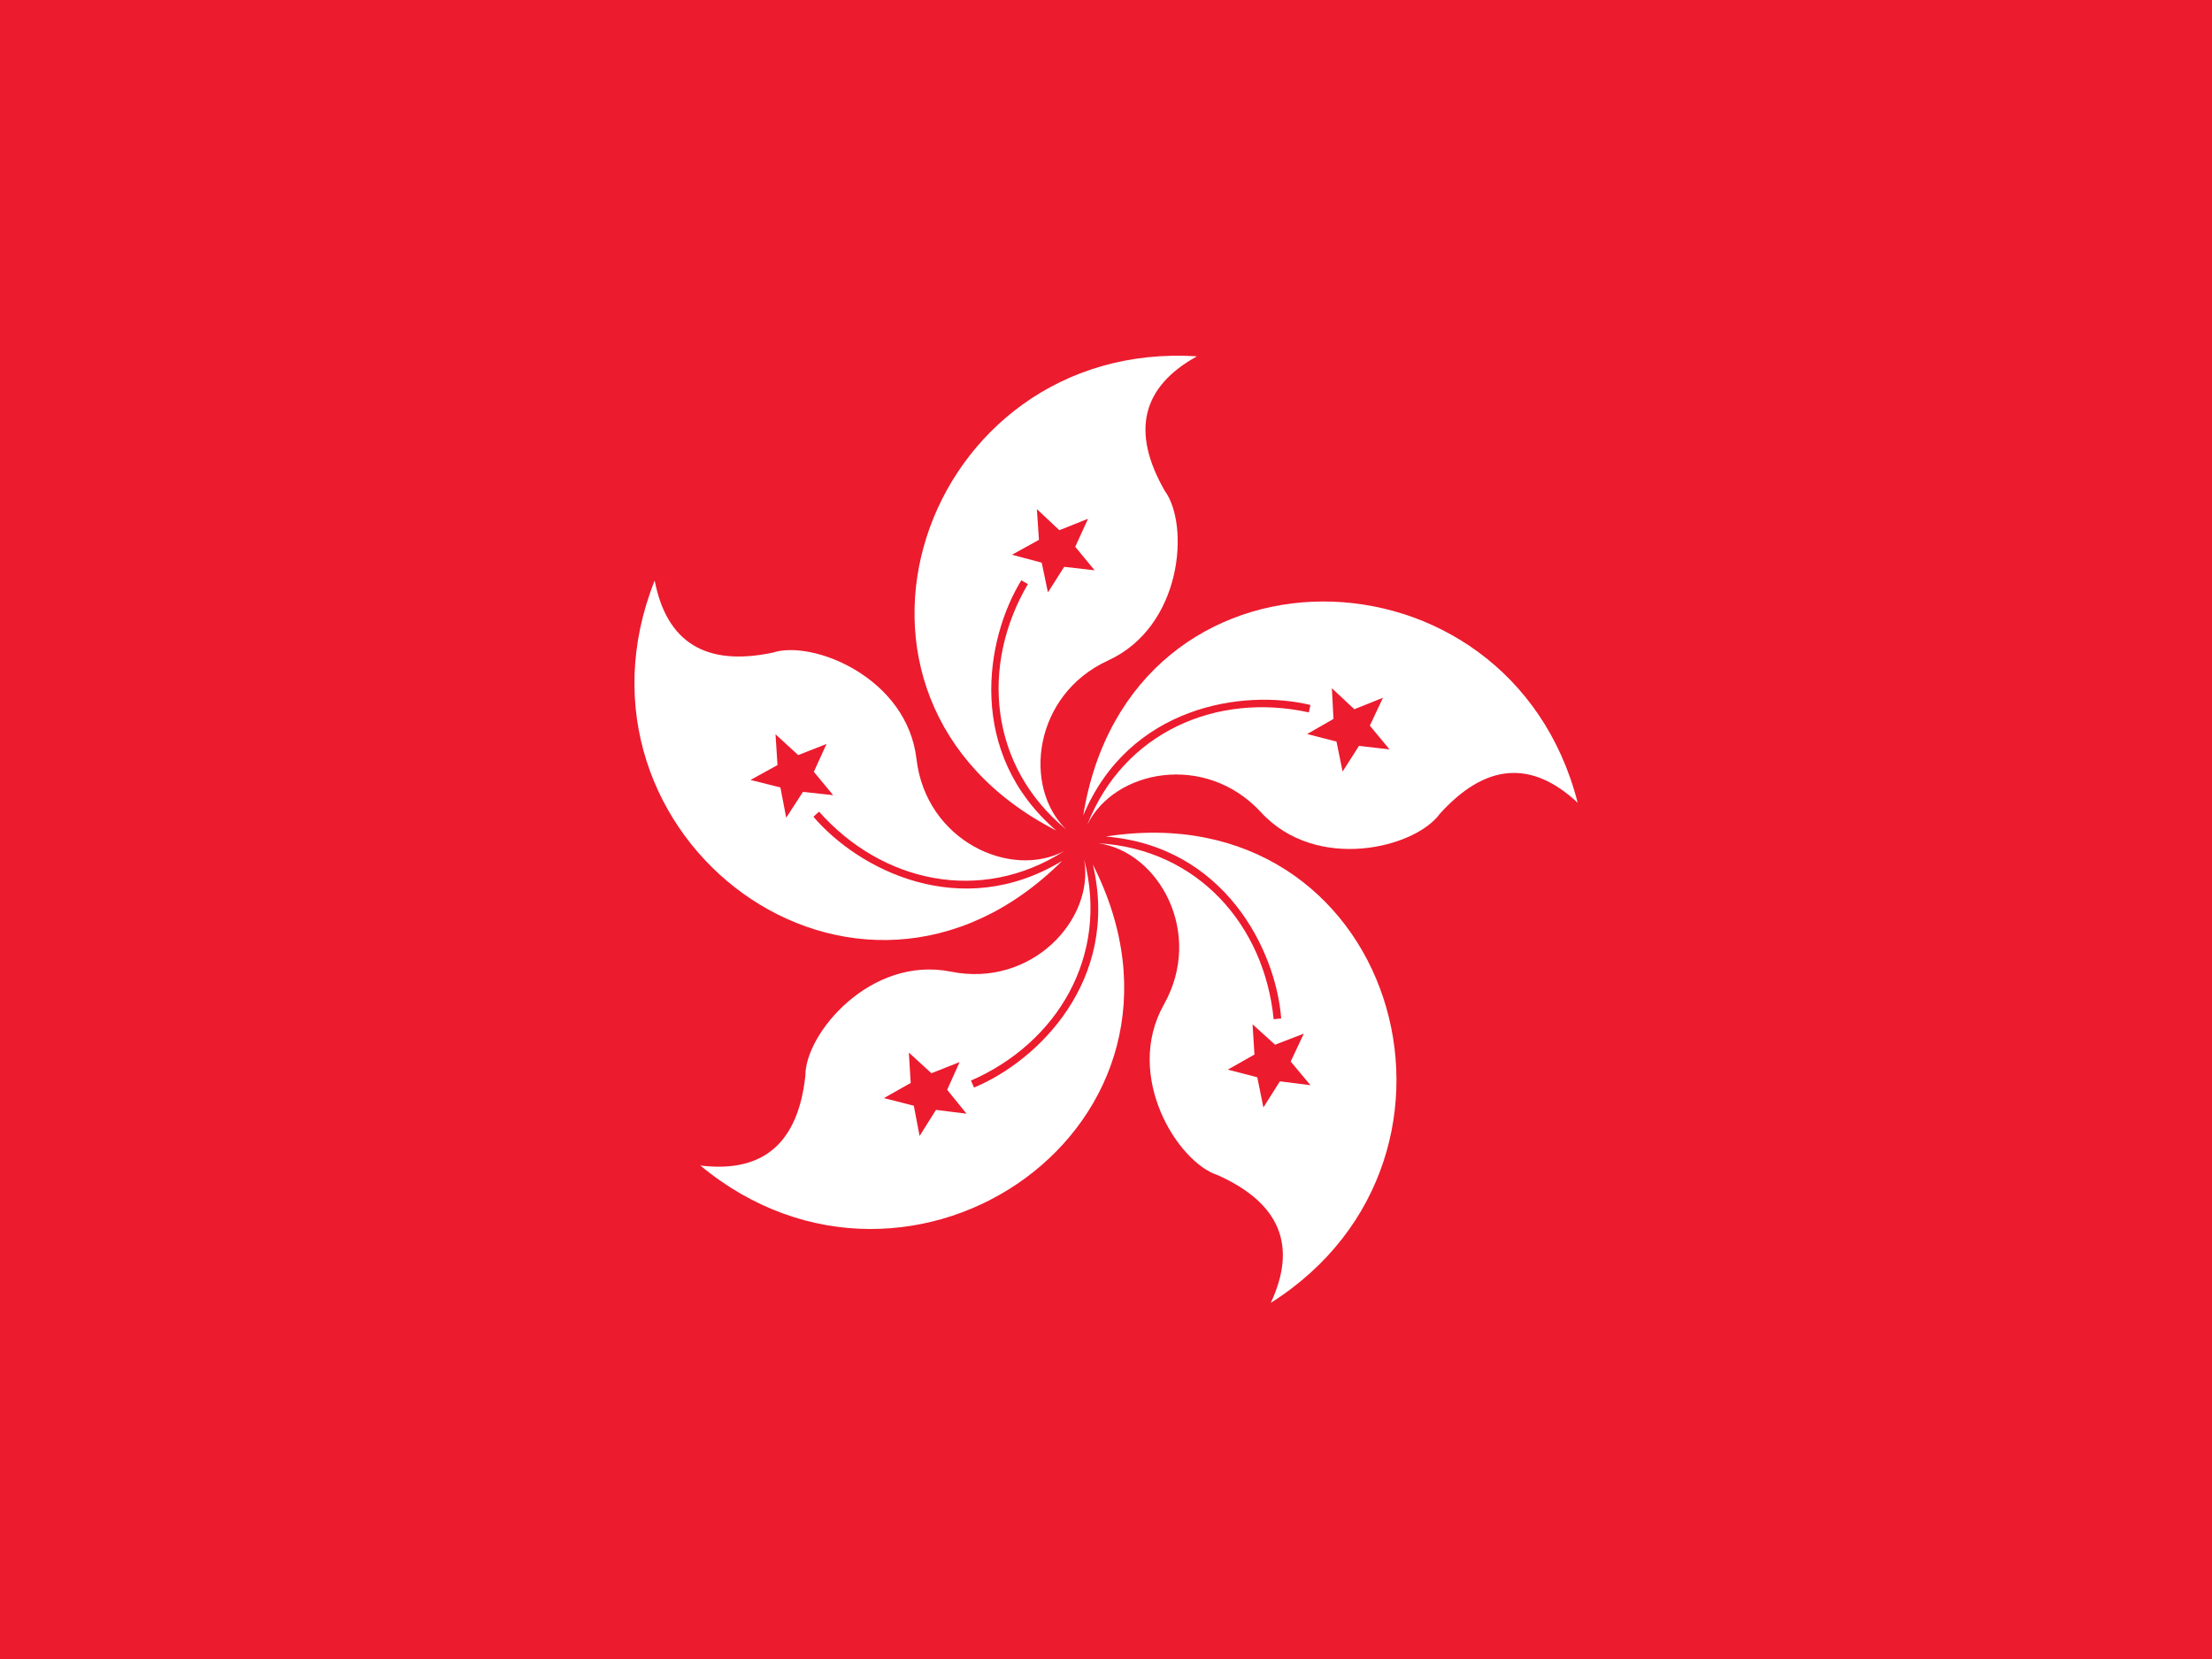
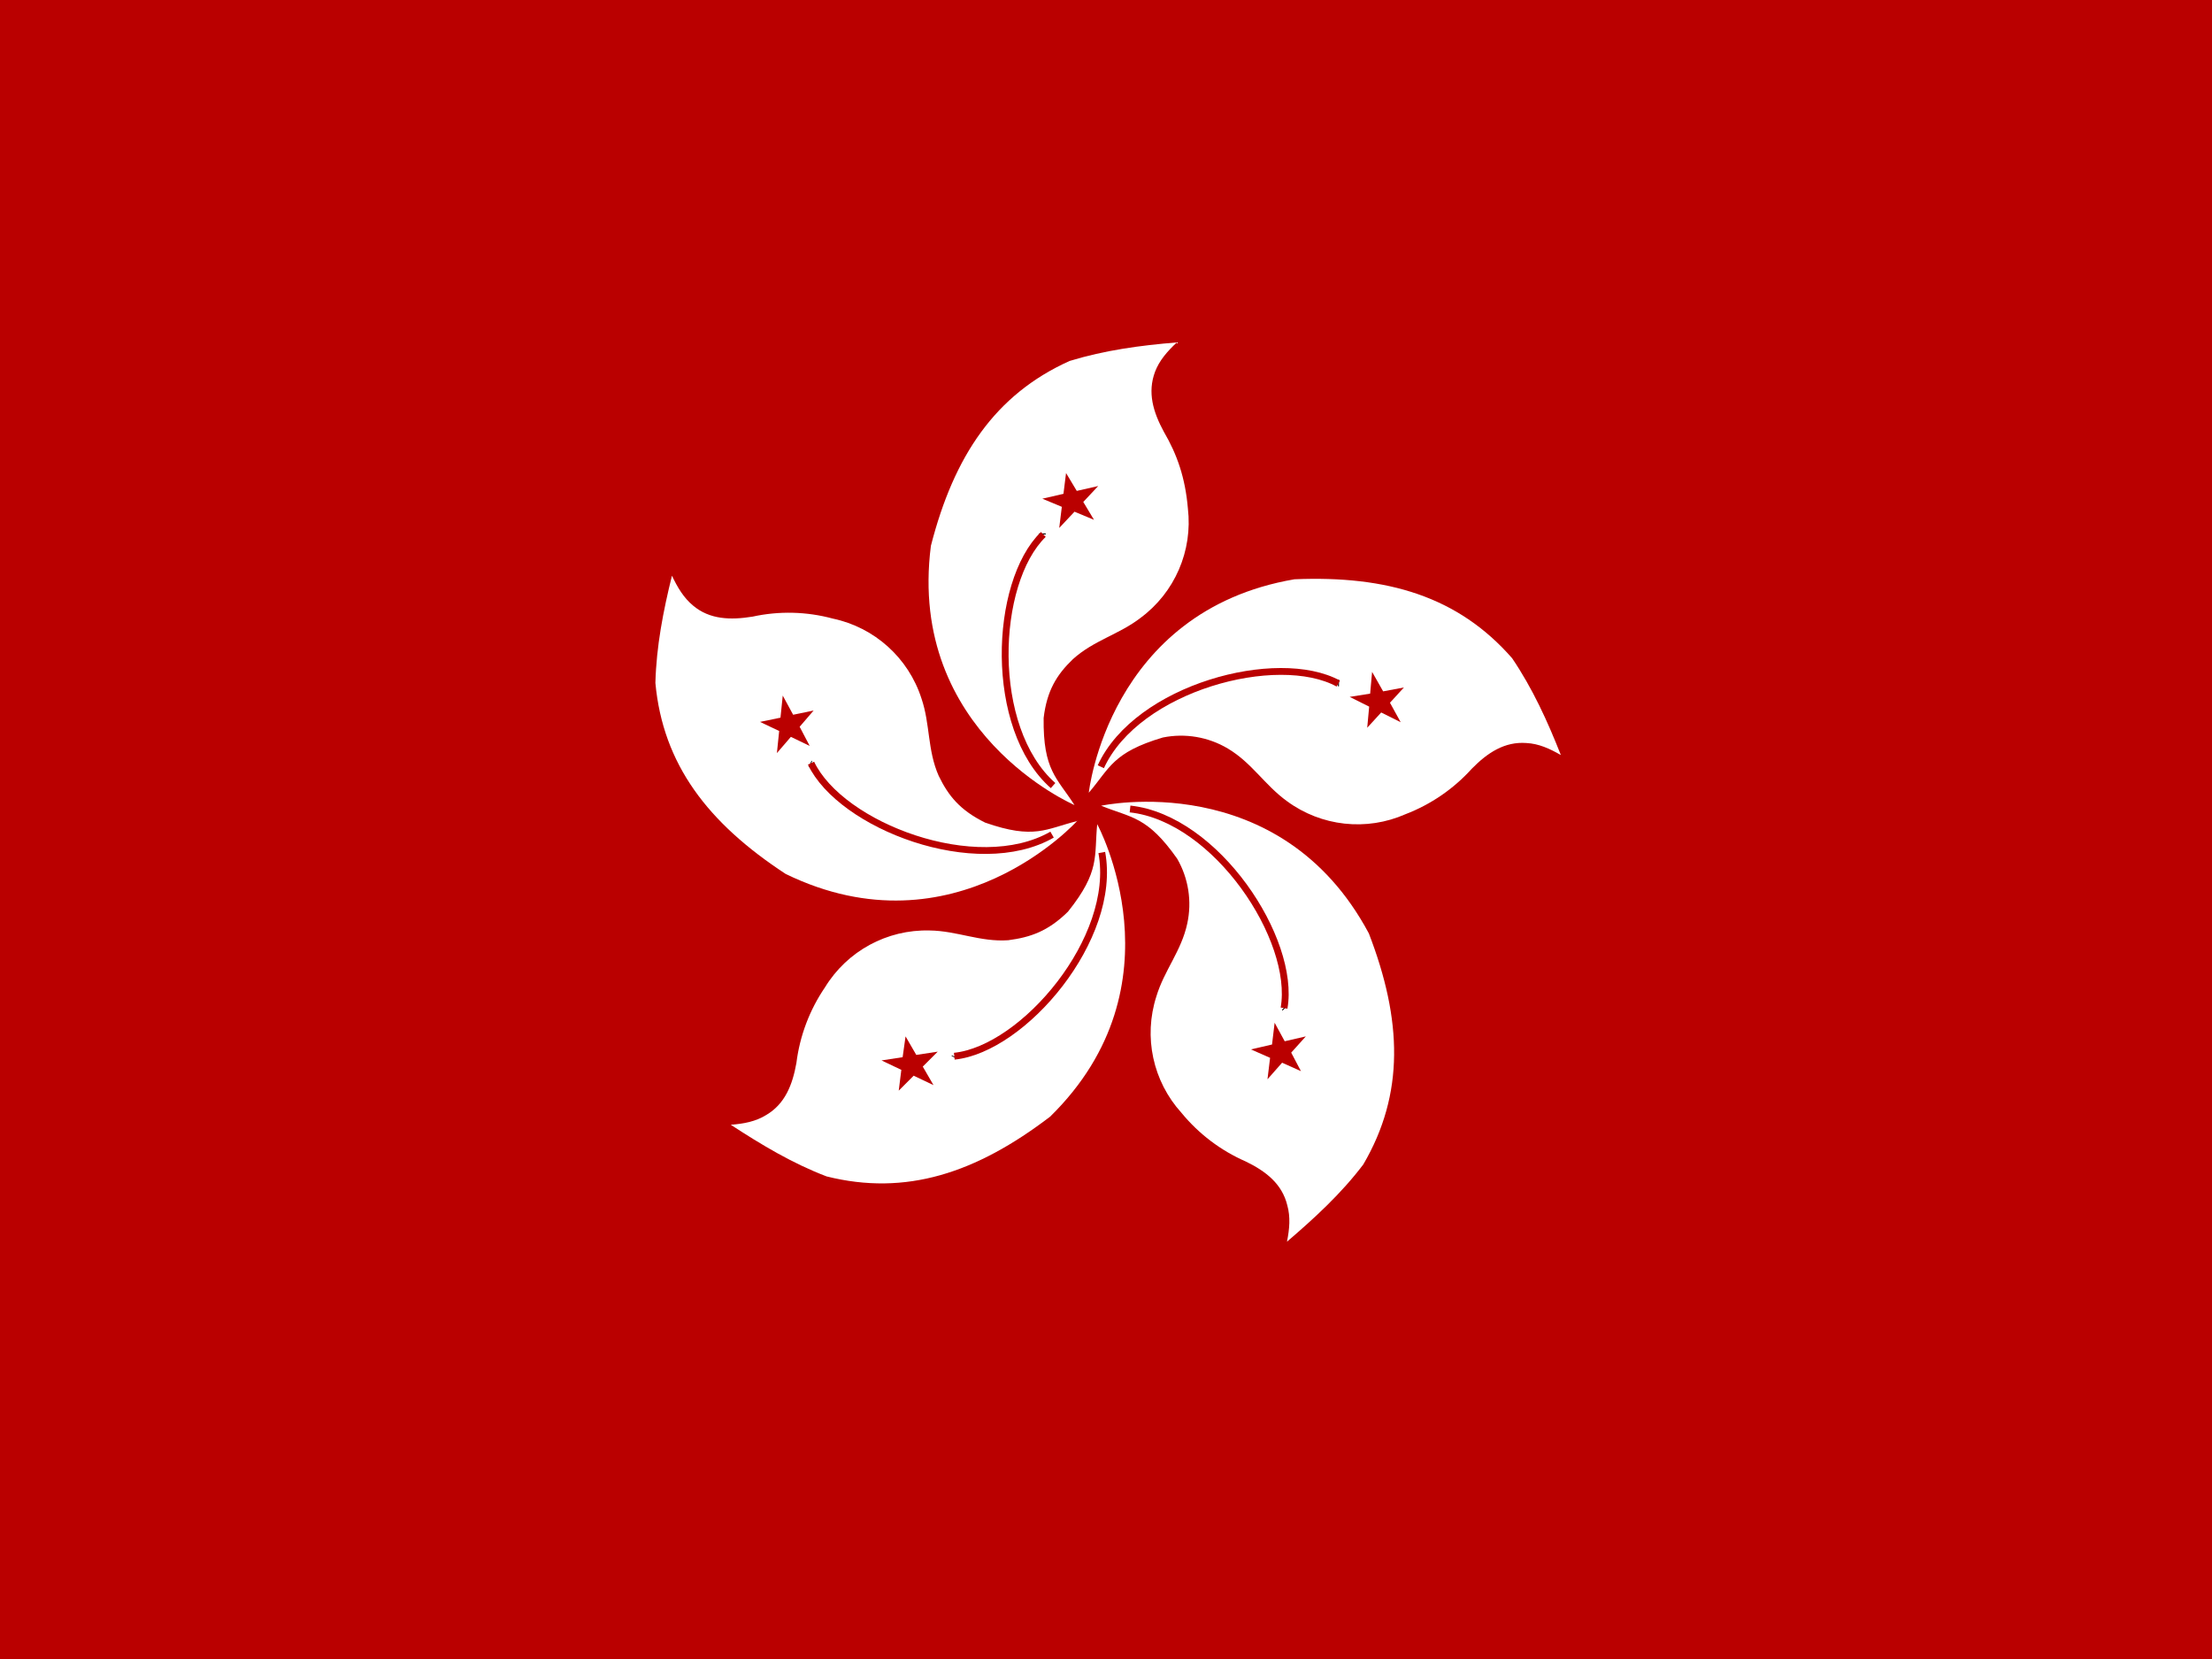
- <svg xmlns="http://www.w3.org/2000/svg" xmlns:xlink="http://www.w3.org/1999/xlink" id="flag-icons-hk" viewBox="0 0 640 480">
-   <path fill="#EC1B2E" d="M0 0h640v480H0" />
-   <path id="a" fill="#fff" d="M346.3 103.1C267 98 230.6 201.9 305.6 240.3c-26-22.4-20.6-55.3-10.1-72.4l1.9 1.1c-13.8 23.5-11.2 52.7 11.1 71-12.7-12.3-9.5-39 12.1-48.9s23.6-39.3 16.4-49.1q-14.7-25.6 9.3-38.9zM307.9 164l-4.7 7.4-1.8-8.6-8.6-2.3 7.8-4.3-.6-8.9 6.5 6.1 8.3-3.3-3.7 8.1 5.6 6.8z" />
-   <use xlink:href="#a" transform="rotate(72 312.5 243.5)" />
-   <use xlink:href="#a" transform="rotate(144 312.5 243.5)" />
-   <use xlink:href="#a" transform="rotate(216 312.5 243.5)" />
-   <use xlink:href="#a" transform="rotate(288 312.5 243.5)" />
+ <svg xmlns="http://www.w3.org/2000/svg" id="flag-icons-hk" viewBox="0 0 640 480">
+   <defs>
+     <clipPath id="hk-a">
+       <path fill-opacity=".7" d="M-89 0h682.6v512H-89z" />
+     </clipPath>
+   </defs>
+   <g clip-path="url(#hk-a)" transform="translate(83.5) scale(.94)">
+     <path fill="#ba0000" fill-rule="evenodd" d="M618 512h-731.4V0H618z" />
+     <path fill="#fff" fill-rule="evenodd" d="M241.9 247.8s-51.6-22.2-44.2-79.8c7.1-27.7 19.8-46.6 42.7-56.9 10.8-3.3 21.8-4.8 33-5.7-3 2.8-5.4 5.6-6.7 9-2.4 6.4-.6 12.4 2.7 18.5 4.1 7 6.6 14.2 7.4 23.6a36.6 36.6 0 0 1-14.6 33.7c-6.6 5.1-14.4 6.9-20.8 12.7-5 4.8-8 9.7-9 18.1-.2 16.1 4.1 18.4 9.5 26.8z" />
+     <path fill="#ba0000" fill-rule="evenodd" stroke="#000" stroke-width="2.1" d="M232 164.5v-.3" />
+     <path fill="none" stroke="#ba0000" stroke-width="2.1" d="M235.3 241.8c-20-17.7-18.3-62.4-3-77.3" />
+     <path fill="#ba0000" fill-rule="evenodd" d="m244.6 154.5 3.3 5.5-6-2.5-4.7 5 .8-6.5-6-2.5 6.5-1.5.8-6.4 3.3 5.5 6.6-1.5" />
+     <path fill="#fff" fill-rule="evenodd" d="M246.3 244s6-55.9 63.3-65.7c28.6-1.2 50.4 5.3 67 24.3 6.3 9.3 10.9 19.4 15 29.8-3.5-2-6.8-3.5-10.6-3.7-6.7-.5-12 3-16.8 7.9a53.2 53.2 0 0 1-20.4 14 36.6 36.6 0 0 1-36.5-4c-6.8-4.9-10.8-11.8-18.2-16.2a28.2 28.2 0 0 0-20-3.4c-15.5 4.6-16.3 9.4-22.8 17z" />
+     <path fill="#ba0000" fill-rule="evenodd" stroke="#000" stroke-width="2.1" d="M323 210.2h.3" />
+     <path fill="none" stroke="#ba0000" stroke-width="2.1" d="M250 236c11.2-24.4 54.4-35.8 73.1-25.6" />
+     <path fill="#ba0000" fill-rule="evenodd" d="M336.3 219.3 332 224l.6-6.5-6-3 6.3-1 .6-6.7 3.4 6 6.4-1.2-4.3 4.7 3.3 6" />
+     <path fill="#fff" fill-rule="evenodd" d="M250.1 248s55-12 82.4 39.3c10.3 26.7 11 49.4-1.7 71.1-6.8 9-15 16.5-23.5 23.8.8-4 1.1-7.6.1-11.2-1.6-6.6-6.6-10.5-12.8-13.5a53.1 53.1 0 0 1-19.8-15 36.6 36.6 0 0 1-7.7-35.8c2.4-8 7.7-14 9.5-22.4a28 28 0 0 0-3.1-20c-9.3-13.2-14.1-12.5-23.4-16.3z" />
+     <path fill="#ba0000" fill-rule="evenodd" stroke="#000" stroke-width="2.1" d="m306.5 310.1.2.2" />
+     <path fill="none" stroke="#ba0000" stroke-width="2.1" d="M259 249c26.6 2.9 51.1 40.2 47.4 61.3" />
+     <path fill="#ba0000" fill-rule="evenodd" d="m302.1 325.6-5.9-2.6 6.5-1.5.8-6.7 3.1 5.7 6.5-1.5-4.5 5 3 5.7-5.8-2.6-4.5 5.1" />
+     <path fill="#fff" fill-rule="evenodd" d="M248.9 253.7s26.9 49.4-14.5 90c-22.8 17.4-44.4 24.5-68.8 18.4-10.5-4-20-9.7-29.5-15.9 4-.3 7.7-1 10.9-3 5.8-3.4 8.1-9.3 9.3-16a53 53 0 0 1 8.8-23.3 36.6 36.6 0 0 1 32.2-17.5c8.4.1 15.6 3.6 24.2 3 6.9-.9 12.3-2.8 18.4-8.8 10-12.5 8-17 9-27z" />
+     <path fill="#ba0000" fill-rule="evenodd" stroke="#000" stroke-width="2.1" d="m205.1 325.3-.1.2" />
+     <path fill="none" stroke="#ba0000" stroke-width="2.1" d="M250.3 262.4c4.9 26.4-24.1 60.5-45.4 62.7" />
+     <path fill="#ba0000" fill-rule="evenodd" d="m189 325.4.9-6.4 3.3 5.7 6.6-1-4.6 4.6 3.3 5.7-6.1-2.9-4.6 4.6.8-6.4-6.1-2.9" />
+     <path fill="#fff" fill-rule="evenodd" d="M242.8 252.6S205.2 294.4 153 269c-24-15.7-37.8-33.8-40.1-58.8.3-11.3 2.4-22.1 5.1-33 1.7 3.6 3.6 6.8 6.5 9.2 5.1 4.3 11.5 4.5 18.3 3.4a52 52 0 0 1 24.7.6 36.6 36.6 0 0 1 27.3 24.6c2.7 7.9 1.8 15.9 5.3 23.8 3 6.2 6.6 10.6 14.3 14.4 15.2 5.3 18.7 1.9 28.4-.5z" />
+     <path fill="#ba0000" fill-rule="evenodd" stroke="#000" stroke-width="2.1" d="m160.7 235.2-.2-.1" />
+     <path fill="none" stroke="#ba0000" stroke-width="2.1" d="M235 256.9c-23.2 13.3-65-2.7-74.2-22" />
+     <path fill="#ba0000" fill-rule="evenodd" d="m155.3 220 6.3-1.3-4.3 5 3.1 5.9-5.8-2.8-4.3 5 .7-6.8-5.9-2.8 6.3-1.3.7-6.8" />
+   </g>
</svg>
